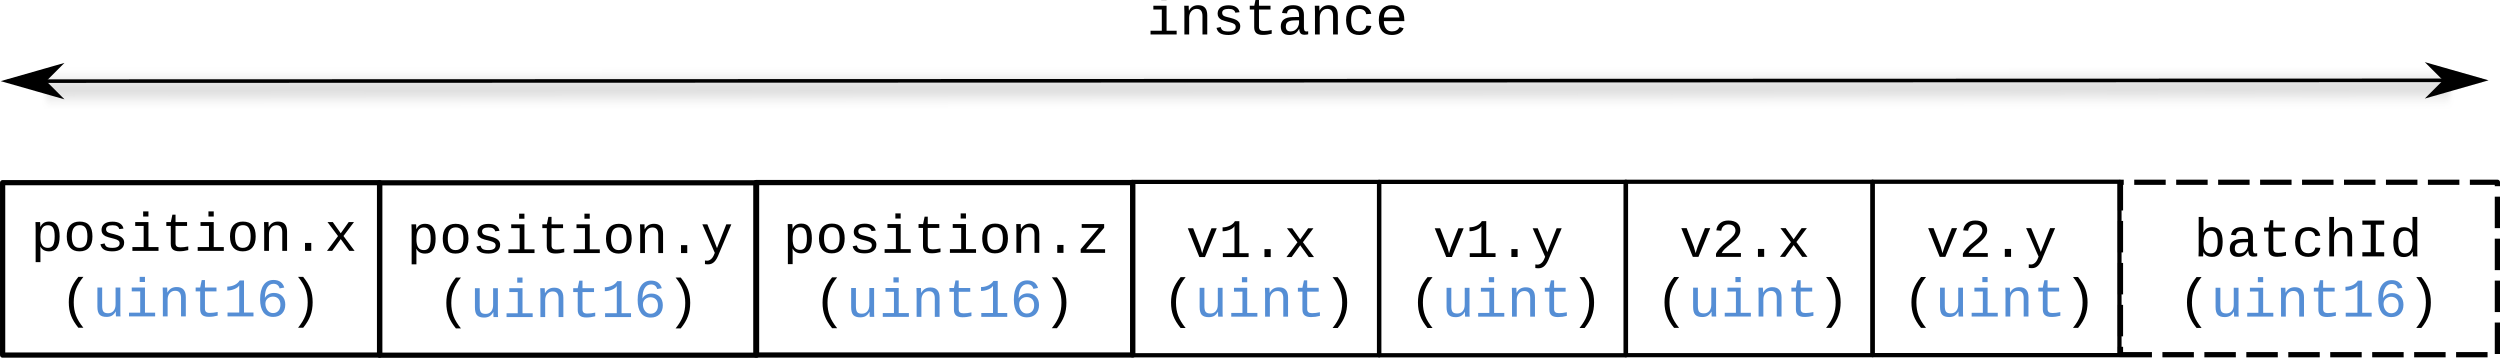
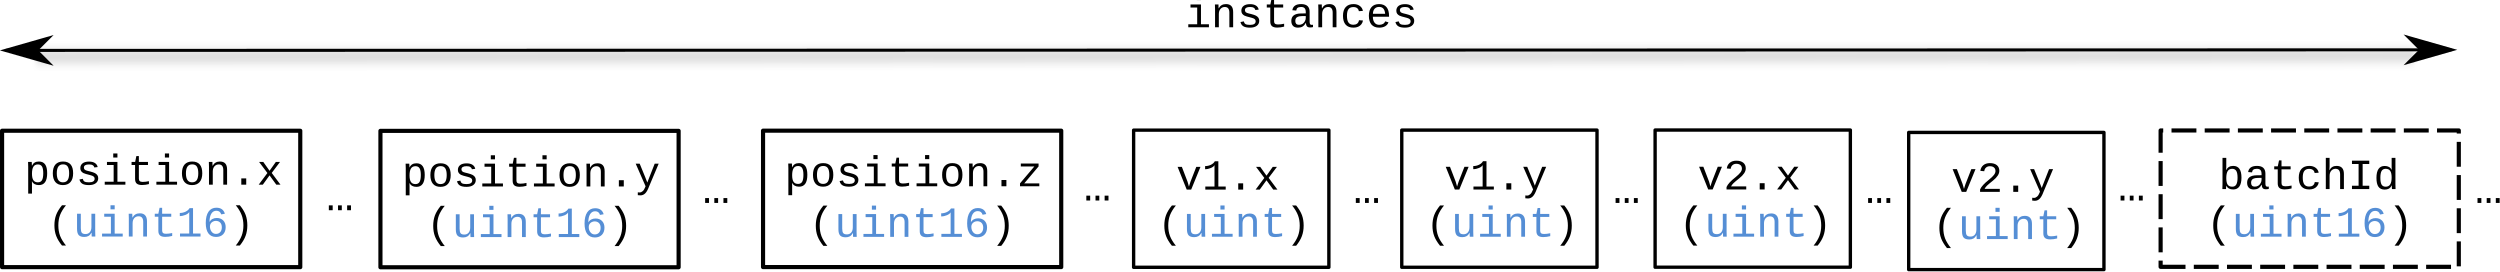
- <svg xmlns="http://www.w3.org/2000/svg" id="svg2" height="23.108mm" width="161.45mm" version="1.1" viewBox="0 0 572.052 81.877">
+ <svg xmlns="http://www.w3.org/2000/svg" id="svg2" height="22.147mm" viewBox="0 0 723.124 78.471" width="204.09mm" version="1.1">
  <defs id="defs4">
    <marker id="marker5489" refY="0" refX="0" orient="auto" overflow="visible">
      <path id="path5203" d="m0 0 5-5-17.5 5 17.5 5-5-5z" fill-rule="evenodd" transform="matrix(-.8 0 0 -.8 -10 0)" stroke="#000" stroke-width="1pt" />
    </marker>
    <marker id="marker5456" refY="0" refX="0" orient="auto" overflow="visible">
      <path id="path5200" d="m0 0 5-5-17.5 5 17.5 5-5-5z" fill-rule="evenodd" transform="matrix(.8 0 0 .8 10 0)" stroke="#000" stroke-width="1pt" />
    </marker>
    <clipPath id="clipPath4812" clipPathUnits="userSpaceOnUse">
-       <path id="path4814" d="m0 0h720v540h-720v-540z" clip-rule="evenodd" />
+       <path id="path4814" clip-rule="evenodd" d="m0 0h720v540h-720v-540z" />
    </clipPath>
    <clipPath id="clipPath4824" clipPathUnits="userSpaceOnUse">
-       <path id="path4826" d="m0 0h720v540h-720v-540z" clip-rule="evenodd" />
+       <path id="path4826" clip-rule="evenodd" d="m0 0h720v540h-720v-540z" />
    </clipPath>
    <clipPath id="clipPath4836" clipPathUnits="userSpaceOnUse">
-       <path id="path4838" d="m0 0h720v540h-720v-540z" clip-rule="evenodd" />
+       <path id="path4838" clip-rule="evenodd" d="m0 0h720v540h-720v-540z" />
    </clipPath>
    <clipPath id="clipPath4848" clipPathUnits="userSpaceOnUse">
-       <path id="path4850" d="m0 0h720v540h-720v-540z" clip-rule="evenodd" />
+       <path id="path4850" clip-rule="evenodd" d="m0 0h720v540h-720v-540z" />
    </clipPath>
    <clipPath id="clipPath4878" clipPathUnits="userSpaceOnUse">
-       <path id="path4880" d="m0 0h720v540h-720v-540z" clip-rule="evenodd" />
+       <path id="path4880" clip-rule="evenodd" d="m0 0h720v540h-720v-540z" />
    </clipPath>
    <clipPath id="clipPath4848-9" clipPathUnits="userSpaceOnUse">
-       <path id="path4850-2" d="m0 0h720v540h-720v-540z" clip-rule="evenodd" />
+       <path id="path4850-2" clip-rule="evenodd" d="m0 0h720v540h-720v-540z" />
    </clipPath>
    <clipPath id="clipPath4836-0" clipPathUnits="userSpaceOnUse">
-       <path id="path4838-7" d="m0 0h720v540h-720v-540z" clip-rule="evenodd" />
+       <path id="path4838-7" clip-rule="evenodd" d="m0 0h720v540h-720v-540z" />
    </clipPath>
    <clipPath id="clipPath4824-0" clipPathUnits="userSpaceOnUse">
-       <path id="path4826-7" d="m0 0h720v540h-720v-540z" clip-rule="evenodd" />
+       <path id="path4826-7" clip-rule="evenodd" d="m0 0h720v540h-720v-540z" />
    </clipPath>
    <clipPath id="clipPath4812-5" clipPathUnits="userSpaceOnUse">
-       <path id="path4814-4" d="m0 0h720v540h-720v-540z" clip-rule="evenodd" />
+       <path id="path4814-4" clip-rule="evenodd" d="m0 0h720v540h-720v-540z" />
    </clipPath>
    <clipPath id="clipPath4848-9-1" clipPathUnits="userSpaceOnUse">
-       <path id="path4850-2-4" d="m0 0h720v540h-720v-540z" clip-rule="evenodd" />
+       <path id="path4850-2-4" clip-rule="evenodd" d="m0 0h720v540h-720v-540z" />
    </clipPath>
    <clipPath id="clipPath4836-0-7" clipPathUnits="userSpaceOnUse">
-       <path id="path4838-7-6" d="m0 0h720v540h-720v-540z" clip-rule="evenodd" />
+       <path id="path4838-7-6" clip-rule="evenodd" d="m0 0h720v540h-720v-540z" />
    </clipPath>
    <clipPath id="clipPath4824-0-1" clipPathUnits="userSpaceOnUse">
-       <path id="path4826-7-4" d="m0 0h720v540h-720v-540z" clip-rule="evenodd" />
+       <path id="path4826-7-4" clip-rule="evenodd" d="m0 0h720v540h-720v-540z" />
    </clipPath>
    <clipPath id="clipPath4812-5-8" clipPathUnits="userSpaceOnUse">
-       <path id="path4814-4-5" d="m0 0h720v540h-720v-540z" clip-rule="evenodd" />
+       <path id="path4814-4-5" clip-rule="evenodd" d="m0 0h720v540h-720v-540z" />
    </clipPath>
    <clipPath id="clipPath4848-9-1-1" clipPathUnits="userSpaceOnUse">
-       <path id="path4850-2-4-7" d="m0 0h720v540h-720v-540z" clip-rule="evenodd" />
+       <path id="path4850-2-4-7" clip-rule="evenodd" d="m0 0h720v540h-720v-540z" />
    </clipPath>
    <clipPath id="clipPath4836-0-7-7" clipPathUnits="userSpaceOnUse">
-       <path id="path4838-7-6-3" d="m0 0h720v540h-720v-540z" clip-rule="evenodd" />
+       <path id="path4838-7-6-3" clip-rule="evenodd" d="m0 0h720v540h-720v-540z" />
    </clipPath>
    <clipPath id="clipPath4824-0-1-4" clipPathUnits="userSpaceOnUse">
-       <path id="path4826-7-4-4" d="m0 0h720v540h-720v-540z" clip-rule="evenodd" />
+       <path id="path4826-7-4-4" clip-rule="evenodd" d="m0 0h720v540h-720v-540z" />
    </clipPath>
    <clipPath id="clipPath4812-5-8-1" clipPathUnits="userSpaceOnUse">
-       <path id="path4814-4-5-4" d="m0 0h720v540h-720v-540z" clip-rule="evenodd" />
+       <path id="path4814-4-5-4" clip-rule="evenodd" d="m0 0h720v540h-720v-540z" />
    </clipPath>
    <clipPath id="clipPath4848-9-1-1-4" clipPathUnits="userSpaceOnUse">
-       <path id="path4850-2-4-7-9" d="m0 0h720v540h-720v-540z" clip-rule="evenodd" />
+       <path id="path4850-2-4-7-9" clip-rule="evenodd" d="m0 0h720v540h-720v-540z" />
    </clipPath>
    <clipPath id="clipPath4836-0-7-7-6" clipPathUnits="userSpaceOnUse">
-       <path id="path4838-7-6-3-2" d="m0 0h720v540h-720v-540z" clip-rule="evenodd" />
+       <path id="path4838-7-6-3-2" clip-rule="evenodd" d="m0 0h720v540h-720v-540z" />
    </clipPath>
    <clipPath id="clipPath4824-0-1-4-9" clipPathUnits="userSpaceOnUse">
-       <path id="path4826-7-4-4-7" d="m0 0h720v540h-720v-540z" clip-rule="evenodd" />
+       <path id="path4826-7-4-4-7" clip-rule="evenodd" d="m0 0h720v540h-720v-540z" />
    </clipPath>
    <clipPath id="clipPath4812-5-8-1-9" clipPathUnits="userSpaceOnUse">
-       <path id="path4814-4-5-4-7" d="m0 0h720v540h-720v-540z" clip-rule="evenodd" />
+       <path id="path4814-4-5-4-7" clip-rule="evenodd" d="m0 0h720v540h-720v-540z" />
    </clipPath>
    <clipPath id="clipPath4848-9-1-1-4-2" clipPathUnits="userSpaceOnUse">
-       <path id="path4850-2-4-7-9-7" d="m0 0h720v540h-720v-540z" clip-rule="evenodd" />
+       <path id="path4850-2-4-7-9-7" clip-rule="evenodd" d="m0 0h720v540h-720v-540z" />
    </clipPath>
    <clipPath id="clipPath4836-0-7-7-6-6" clipPathUnits="userSpaceOnUse">
-       <path id="path4838-7-6-3-2-5" d="m0 0h720v540h-720v-540z" clip-rule="evenodd" />
+       <path id="path4838-7-6-3-2-5" clip-rule="evenodd" d="m0 0h720v540h-720v-540z" />
    </clipPath>
    <clipPath id="clipPath4824-0-1-4-9-4" clipPathUnits="userSpaceOnUse">
-       <path id="path4826-7-4-4-7-7" d="m0 0h720v540h-720v-540z" clip-rule="evenodd" />
+       <path id="path4826-7-4-4-7-7" clip-rule="evenodd" d="m0 0h720v540h-720v-540z" />
    </clipPath>
    <clipPath id="clipPath4812-5-8-1-9-4" clipPathUnits="userSpaceOnUse">
-       <path id="path4814-4-5-4-7-6" d="m0 0h720v540h-720v-540z" clip-rule="evenodd" />
+       <path id="path4814-4-5-4-7-6" clip-rule="evenodd" d="m0 0h720v540h-720v-540z" />
    </clipPath>
    <clipPath id="clipPath4848-9-1-1-1" clipPathUnits="userSpaceOnUse">
-       <path id="path4850-2-4-7-1" d="m0 0h720v540h-720v-540z" clip-rule="evenodd" />
+       <path id="path4850-2-4-7-1" clip-rule="evenodd" d="m0 0h720v540h-720v-540z" />
    </clipPath>
    <clipPath id="clipPath4836-0-7-7-20" clipPathUnits="userSpaceOnUse">
-       <path id="path4838-7-6-3-0" d="m0 0h720v540h-720v-540z" clip-rule="evenodd" />
+       <path id="path4838-7-6-3-0" clip-rule="evenodd" d="m0 0h720v540h-720v-540z" />
    </clipPath>
    <clipPath id="clipPath4824-0-1-4-1" clipPathUnits="userSpaceOnUse">
-       <path id="path4826-7-4-4-1" d="m0 0h720v540h-720v-540z" clip-rule="evenodd" />
+       <path id="path4826-7-4-4-1" clip-rule="evenodd" d="m0 0h720v540h-720v-540z" />
    </clipPath>
    <clipPath id="clipPath4812-5-8-1-3" clipPathUnits="userSpaceOnUse">
-       <path id="path4814-4-5-4-5" d="m0 0h720v540h-720v-540z" clip-rule="evenodd" />
+       <path id="path4814-4-5-4-5" clip-rule="evenodd" d="m0 0h720v540h-720v-540z" />
    </clipPath>
    <filter id="filter10326" style="color-interpolation-filters:sRGB" height="24.619" width="1.005" y="-11.809" x="-.002">
      <feGaussianBlur id="feGaussianBlur10328" stdDeviation="0.87" />
    </filter>
    <clipPath id="clipPath4848-9-1-3" clipPathUnits="userSpaceOnUse">
-       <path id="path4850-2-4-6" d="m0 0h720v540h-720v-540z" clip-rule="evenodd" />
+       <path id="path4850-2-4-6" clip-rule="evenodd" d="m0 0h720v540h-720v-540z" />
    </clipPath>
    <clipPath id="clipPath4836-0-7-75" clipPathUnits="userSpaceOnUse">
-       <path id="path4838-7-6-4" d="m0 0h720v540h-720v-540z" clip-rule="evenodd" />
+       <path id="path4838-7-6-4" clip-rule="evenodd" d="m0 0h720v540h-720v-540z" />
    </clipPath>
    <clipPath id="clipPath4824-0-1-5" clipPathUnits="userSpaceOnUse">
-       <path id="path4826-7-4-5" d="m0 0h720v540h-720v-540z" clip-rule="evenodd" />
+       <path id="path4826-7-4-5" clip-rule="evenodd" d="m0 0h720v540h-720v-540z" />
    </clipPath>
    <clipPath id="clipPath4812-5-8-2" clipPathUnits="userSpaceOnUse">
-       <path id="path4814-4-5-9" d="m0 0h720v540h-720v-540z" clip-rule="evenodd" />
+       <path id="path4814-4-5-9" clip-rule="evenodd" d="m0 0h720v540h-720v-540z" />
+     </clipPath>
+     <clipPath id="clipPath4752-9" clipPathUnits="userSpaceOnUse">
+       <path id="path4754-9" d="m0 0h720v540h-720v-540z" clip-rule="evenodd" />
+     </clipPath>
+     <clipPath id="clipPath4752-9-8" clipPathUnits="userSpaceOnUse">
+       <path id="path4754-9-7" d="m0 0h720v540h-720v-540z" clip-rule="evenodd" />
+     </clipPath>
+     <clipPath id="clipPath4752-9-7" clipPathUnits="userSpaceOnUse">
+       <path id="path4754-9-1" d="m0 0h720v540h-720v-540z" clip-rule="evenodd" />
+     </clipPath>
+     <clipPath id="clipPath4752-9-7-2" clipPathUnits="userSpaceOnUse">
+       <path id="path4754-9-1-1" d="m0 0h720v540h-720v-540z" clip-rule="evenodd" />
+     </clipPath>
+     <clipPath id="clipPath4752-9-7-2-9" clipPathUnits="userSpaceOnUse">
+       <path id="path4754-9-1-1-1" d="m0 0h720v540h-720v-540z" clip-rule="evenodd" />
+     </clipPath>
+     <clipPath id="clipPath4752-9-7-2-9-3" clipPathUnits="userSpaceOnUse">
+       <path id="path4754-9-1-1-1-4" d="m0 0h720v540h-720v-540z" clip-rule="evenodd" />
+     </clipPath>
+     <clipPath id="clipPath4752-9-7-2-9-3-9" clipPathUnits="userSpaceOnUse">
+       <path id="path4754-9-1-1-1-4-2" d="m0 0h720v540h-720v-540z" clip-rule="evenodd" />
+     </clipPath>
+     <clipPath id="clipPath4752-9-7-2-9-3-9-5" clipPathUnits="userSpaceOnUse">
+       <path id="path4754-9-1-1-1-4-2-3" d="m0 0h720v540h-720v-540z" clip-rule="evenodd" />
    </clipPath>
  </defs>
-   <g id="layer1" transform="translate(-37.593 -79.931)">
-     <path id="path4806" stroke-linejoin="round" d="m38.193 161.18h86.25v-39.45h-86.25v39.45z" stroke="#000" stroke-miterlimit="10" stroke-width="1.2" fill="none" />
-     <g id="g4808" transform="matrix(1.25 0 0 -1.25 15.264 313.43)">
-       <g id="g4810" clip-path="url(#clipPath4812)">
-         <text id="text4816" transform="scale(1,-1)" font-size="9.96px" y="-140.88" x="23.48" font-family="'Courier New'" fill="#000000">
-           <tspan id="tspan4818" y="-140.88" x="23.48">position.x</tspan>
-         </text>
-       </g>
-     </g>
-     <g id="g4820" transform="matrix(1.25 0 0 -1.25 13.143 313.43)">
-       <g id="g4822" clip-path="url(#clipPath4824)">
-         <text id="text4828" transform="matrix(1,0,0,-1,30.48,128.88)" font-size="9.984px" font-family="'Courier New'" fill="#000000">
-           <tspan id="tspan4830" y="0" x="0">(</tspan>
-         </text>
-       </g>
-     </g>
-     <g id="g4832" transform="matrix(1.25 0 0 -1.25 13.143 313.43)">
-       <g id="g4834" clip-path="url(#clipPath4836)">
-         <text id="text4840" transform="matrix(1,0,0,-1,36.48,128.88)" font-size="9.984px" font-family="'Courier New'" fill="#558ed5">
-           <tspan id="tspan4842" y="0" x="0">uint16</tspan>
-         </text>
-       </g>
-     </g>
-     <g id="g4844" transform="matrix(1.25 0 0 -1.25 13.143 313.43)">
-       <g id="g4846" clip-path="url(#clipPath4848)">
-         <text id="text4852" transform="matrix(1,0,0,-1,72.48,128.88)" font-size="9.984px" font-family="'Courier New'" fill="#000000">
-           <tspan id="tspan4854" y="0" x="0">)</tspan>
-         </text>
-       </g>
-     </g>
-     <g id="g4874" transform="matrix(1.25 0 0 -1.25 181.77 311.17)">
-       <g id="g4876" clip-path="url(#clipPath4878)">
-         <text id="text4882" transform="matrix(1,0,0,-1,94.584,178.68)" font-size="9.96px" font-family="'Courier New'" fill="#000000">
-           <tspan id="tspan4884" y="0" x="0 6 12 18 24 30 36 42">instance</tspan>
-         </text>
-       </g>
-     </g>
-     <path id="path4806-1" stroke-linejoin="round" d="m124.46 161.21h86.25v-39.45h-86.25v39.45z" stroke="#000" stroke-miterlimit="10" stroke-width="1.2" fill="none" />
-     <g id="g4808-5" transform="matrix(1.25 0 0 -1.25 101.3 313.94)">
-       <g id="g4810-6" clip-path="url(#clipPath4812-5)">
-         <text id="text4816-5" transform="scale(1,-1)" font-size="9.96px" y="-140.88" x="23.48" font-family="'Courier New'" fill="#000000">
-           <tspan id="tspan4818-1" y="-140.88" x="23.48">position.y</tspan>
-         </text>
-       </g>
-     </g>
-     <g id="g4820-2" transform="matrix(1.25 0 0 -1.25 99.534 313.58)">
-       <g id="g4822-5" clip-path="url(#clipPath4824-0)">
-         <text id="text4828-3" transform="matrix(1,0,0,-1,30.48,128.88)" font-size="9.984px" font-family="'Courier New'" fill="#000000">
-           <tspan id="tspan4830-4" y="0" x="0">(</tspan>
-         </text>
-       </g>
-     </g>
-     <g id="g4832-9" transform="matrix(1.25 0 0 -1.25 99.534 313.58)">
-       <g id="g4834-6" clip-path="url(#clipPath4836-0)">
-         <text id="text4840-1" transform="matrix(1,0,0,-1,36.48,128.88)" font-size="9.984px" font-family="'Courier New'" fill="#558ed5">
-           <tspan id="tspan4842-6" y="0" x="0">uint16</tspan>
-         </text>
-       </g>
-     </g>
-     <g id="g4844-5" transform="matrix(1.25 0 0 -1.25 99.534 313.58)">
-       <g id="g4846-4" clip-path="url(#clipPath4848-9)">
-         <text id="text4852-3" transform="matrix(1,0,0,-1,72.48,128.88)" font-size="9.984px" font-family="'Courier New'" fill="#000000">
-           <tspan id="tspan4854-0" y="0" x="0">)</tspan>
-         </text>
-       </g>
-     </g>
-     <path id="path4806-1-0" stroke-linejoin="round" d="m210.55 161.16h86.25v-39.45h-86.25v39.45z" stroke="#000" stroke-miterlimit="10" stroke-width="1.2" fill="none" />
-     <g id="g4808-5-8" transform="matrix(1.25 0 0 -1.25 187.39 313.89)">
-       <g id="g4810-6-2" clip-path="url(#clipPath4812-5-8)">
-         <text id="text4816-5-9" transform="scale(1,-1)" font-size="9.96px" y="-140.88" x="23.48" font-family="'Courier New'" fill="#000000">
-           <tspan id="tspan4818-1-9" y="-140.88" x="23.48">position.z</tspan>
-         </text>
-       </g>
-     </g>
-     <g id="g4820-2-3" transform="matrix(1.25 0 0 -1.25 185.62 313.53)">
-       <g id="g4822-5-3" clip-path="url(#clipPath4824-0-1)">
-         <text id="text4828-3-0" transform="matrix(1,0,0,-1,30.48,128.88)" font-size="9.984px" font-family="'Courier New'" fill="#000000">
-           <tspan id="tspan4830-4-7" y="0" x="0">(</tspan>
-         </text>
-       </g>
-     </g>
-     <g id="g4832-9-8" transform="matrix(1.25 0 0 -1.25 185.62 313.53)">
-       <g id="g4834-6-2" clip-path="url(#clipPath4836-0-7)">
-         <text id="text4840-1-5" transform="matrix(1,0,0,-1,36.48,128.88)" font-size="9.984px" font-family="'Courier New'" fill="#558ed5">
-           <tspan id="tspan4842-6-8" y="0" x="0">uint16</tspan>
-         </text>
-       </g>
-     </g>
-     <g id="g4844-5-2" transform="matrix(1.25 0 0 -1.25 185.62 313.53)">
-       <g id="g4846-4-1" clip-path="url(#clipPath4848-9-1)">
-         <text id="text4852-3-3" transform="matrix(1,0,0,-1,72.48,128.88)" font-size="9.984px" font-family="'Courier New'" fill="#000000">
-           <tspan id="tspan4854-0-0" y="0" x="0">)</tspan>
-         </text>
-       </g>
-     </g>
-     <path id="path4806-1-0-0" stroke-linejoin="round" d="m296.67 161.23h56.476v-39.676h-56.476v39.676z" stroke="#000" stroke-miterlimit="10" stroke-width=".974" fill="none" />
-     <g id="g4808-5-8-4" transform="matrix(1.25 0 0 -1.25 259.13 314.85)">
-       <g id="g4810-6-2-7" clip-path="url(#clipPath4812-5-8-1)">
-         <text id="text4816-5-9-8" transform="scale(1,-1)" font-size="9.96px" y="-140.88" x="39.88" font-family="'Courier New'" fill="#000000">
-           <tspan id="tspan4818-1-9-5" y="-140.88" x="39.88">v1.x</tspan>
-         </text>
-       </g>
-     </g>
-     <g id="g4820-2-3-0" transform="matrix(1.25 0 0 -1.25 265.36 313.49)">
-       <g id="g4822-5-3-5" clip-path="url(#clipPath4824-0-1-4)">
-         <text id="text4828-3-0-3" transform="matrix(1,0,0,-1,30.48,128.88)" font-size="9.984px" font-family="'Courier New'" fill="#000000">
-           <tspan id="tspan4830-4-7-2" y="0" x="0">(</tspan>
-         </text>
-       </g>
-     </g>
-     <g id="g4832-9-8-5" transform="matrix(1.25 0 0 -1.25 265.36 313.49)">
-       <g id="g4834-6-2-8" clip-path="url(#clipPath4836-0-7-7)">
-         <text id="text4840-1-5-6" transform="matrix(1,0,0,-1,36.48,128.88)" font-size="9.984px" font-family="'Courier New'" fill="#558ed5">
-           <tspan id="tspan4842-6-8-5" y="0" x="0">uint</tspan>
-         </text>
-       </g>
-     </g>
-     <g id="g4844-5-2-1" transform="matrix(1.25 0 0 -1.25 249.86 313.49)">
-       <g id="g4846-4-1-2" clip-path="url(#clipPath4848-9-1-1)">
-         <text id="text4852-3-3-7" transform="matrix(1,0,0,-1,72.48,128.88)" font-size="9.984px" font-family="'Courier New'" fill="#000000">
-           <tspan id="tspan4854-0-0-7" y="0" x="0">)</tspan>
-         </text>
-       </g>
-     </g>
-     <path id="path4806-1-0-0-7" stroke-linejoin="round" d="m353.17 161.22h56.476v-39.676h-56.476v39.676z" stroke="#000" stroke-miterlimit="10" stroke-width=".974" fill="none" />
-     <g id="g4808-5-8-4-6" transform="matrix(1.25 0 0 -1.25 315.63 314.84)">
-       <g id="g4810-6-2-7-7" clip-path="url(#clipPath4812-5-8-1-9)">
-         <text id="text4816-5-9-8-7" transform="scale(1,-1)" font-size="9.96px" y="-140.88" x="39.88" font-family="'Courier New'" fill="#000000">
-           <tspan id="tspan4818-1-9-5-0" y="-140.88" x="39.88">v1.y</tspan>
-         </text>
-       </g>
-     </g>
-     <g id="g4820-2-3-0-1" transform="matrix(1.25 0 0 -1.25 321.86 313.49)">
-       <g id="g4822-5-3-5-0" clip-path="url(#clipPath4824-0-1-4-9)">
-         <text id="text4828-3-0-3-8" transform="matrix(1,0,0,-1,30.48,128.88)" font-size="9.984px" font-family="'Courier New'" fill="#000000">
-           <tspan id="tspan4830-4-7-2-9" y="0" x="0">(</tspan>
-         </text>
-       </g>
-     </g>
-     <g id="g4832-9-8-5-1" transform="matrix(1.25 0 0 -1.25 321.86 313.49)">
-       <g id="g4834-6-2-8-4" clip-path="url(#clipPath4836-0-7-7-6)">
-         <text id="text4840-1-5-6-4" transform="matrix(1,0,0,-1,36.48,128.88)" font-size="9.984px" font-family="'Courier New'" fill="#558ed5">
-           <tspan id="tspan4842-6-8-5-5" y="0" x="0">uint</tspan>
-         </text>
-       </g>
-     </g>
-     <g id="g4844-5-2-1-4" transform="matrix(1.25 0 0 -1.25 306.36 313.49)">
-       <g id="g4846-4-1-2-8" clip-path="url(#clipPath4848-9-1-1-4)">
-         <text id="text4852-3-3-7-6" transform="matrix(1,0,0,-1,72.48,128.88)" font-size="9.984px" font-family="'Courier New'" fill="#000000">
-           <tspan id="tspan4854-0-0-7-2" y="0" x="0">)</tspan>
-         </text>
-       </g>
-     </g>
-     <flowRoot id="flowRoot4982" font-size="40px" xml:space="preserve" style="word-spacing:0px;letter-spacing:0px" line-height="125%" font-family="sans-serif" fill="#000000">
-       <flowRegion id="flowRegion4984">
-         <rect id="rect4986" y="104.86" width="75" x="407" height="82" />
-       </flowRegion>
-       <flowPara id="flowPara4988" />
-     </flowRoot>
-     <path id="path4806-1-0-0-2" stroke-linejoin="round" d="m409.59 161.2h56.476v-39.676h-56.476v39.676z" stroke="#000" stroke-miterlimit="10" stroke-width=".974" fill="none" />
-     <g id="g4808-5-8-4-9" transform="matrix(1.25 0 0 -1.25 372.05 314.81)">
-       <g id="g4810-6-2-7-3" clip-path="url(#clipPath4812-5-8-1-3)">
-         <text id="text4816-5-9-8-4" transform="scale(1,-1)" font-size="9.96px" y="-140.88" x="39.88" font-family="'Courier New'" fill="#000000">
-           <tspan id="tspan4818-1-9-5-5" y="-140.88" x="39.88">v2.x</tspan>
-         </text>
-       </g>
-     </g>
-     <g id="g4820-2-3-0-2" transform="matrix(1.25 0 0 -1.25 378.28 313.46)">
-       <g id="g4822-5-3-5-6" clip-path="url(#clipPath4824-0-1-4-1)">
-         <text id="text4828-3-0-3-5" transform="matrix(1,0,0,-1,30.48,128.88)" font-size="9.984px" font-family="'Courier New'" fill="#000000">
-           <tspan id="tspan4830-4-7-2-4" y="0" x="0">(</tspan>
-         </text>
-       </g>
-     </g>
-     <g id="g4832-9-8-5-8" transform="matrix(1.25 0 0 -1.25 378.28 313.46)">
-       <g id="g4834-6-2-8-5" clip-path="url(#clipPath4836-0-7-7-20)">
-         <text id="text4840-1-5-6-0" transform="matrix(1,0,0,-1,36.48,128.88)" font-size="9.984px" font-family="'Courier New'" fill="#558ed5">
-           <tspan id="tspan4842-6-8-5-3" y="0" x="0">uint</tspan>
-         </text>
-       </g>
-     </g>
-     <g id="g4844-5-2-1-8" transform="matrix(1.25 0 0 -1.25 362.78 313.46)">
-       <g id="g4846-4-1-2-6" clip-path="url(#clipPath4848-9-1-1-1)">
-         <text id="text4852-3-3-7-2" transform="matrix(1,0,0,-1,72.48,128.88)" font-size="9.984px" font-family="'Courier New'" fill="#000000">
-           <tspan id="tspan4854-0-0-7-4" y="0" x="0">)</tspan>
-         </text>
-       </g>
-     </g>
-     <path id="path4806-1-0-0-7-5" stroke-linejoin="round" d="m466.09 161.19h56.476v-39.676h-56.476v39.676z" stroke="#000" stroke-miterlimit="10" stroke-width=".974" fill="none" />
-     <g id="g4808-5-8-4-6-1" transform="matrix(1.25 0 0 -1.25 428.54 314.81)">
-       <g id="g4810-6-2-7-7-3" clip-path="url(#clipPath4812-5-8-1-9-4)">
-         <text id="text4816-5-9-8-7-4" transform="scale(1,-1)" font-size="9.96px" y="-140.88" x="39.88" font-family="'Courier New'" fill="#000000">
-           <tspan id="tspan4818-1-9-5-0-6" y="-140.88" x="39.88">v2.y</tspan>
-         </text>
-       </g>
-     </g>
-     <g id="g4820-2-3-0-1-9" transform="matrix(1.25 0 0 -1.25 434.78 313.46)">
-       <g id="g4822-5-3-5-0-7" clip-path="url(#clipPath4824-0-1-4-9-4)">
-         <text id="text4828-3-0-3-8-9" transform="matrix(1,0,0,-1,30.48,128.88)" font-size="9.984px" font-family="'Courier New'" fill="#000000">
-           <tspan id="tspan4830-4-7-2-9-4" y="0" x="0">(</tspan>
-         </text>
-       </g>
-     </g>
-     <g id="g4832-9-8-5-1-0" transform="matrix(1.25 0 0 -1.25 434.78 313.46)">
-       <g id="g4834-6-2-8-4-7" clip-path="url(#clipPath4836-0-7-7-6-6)">
-         <text id="text4840-1-5-6-4-3" transform="matrix(1,0,0,-1,36.48,128.88)" font-size="9.984px" font-family="'Courier New'" fill="#558ed5">
-           <tspan id="tspan4842-6-8-5-5-5" y="0" x="0">uint</tspan>
-         </text>
-       </g>
-     </g>
-     <g id="g4844-5-2-1-4-9" transform="matrix(1.25 0 0 -1.25 419.28 313.46)">
-       <g id="g4846-4-1-2-8-5" clip-path="url(#clipPath4848-9-1-1-4-2)">
-         <text id="text4852-3-3-7-6-9" transform="matrix(1,0,0,-1,72.48,128.88)" font-size="9.984px" font-family="'Courier New'" fill="#000000">
-           <tspan id="tspan4854-0-0-7-2-7" y="0" x="0">)</tspan>
-         </text>
-       </g>
-     </g>
-     <g stroke="#000">
-       <path id="path6763" marker-end="url(#marker5489)" d="m39.348 98.496 566.09-0.186" marker-start="url(#marker5456)" stroke-width=".821" />
-       <path id="path6763-9" opacity="0.695" d="m14.787 70.194 871.68-0.177" stroke-opacity=".392" transform="matrix(.63098 0 0 2.1355 38.812 -49.607)" filter="url(#filter10326)" stroke-width="1" />
-       <path id="path4806-1-0-4" stroke-linejoin="round" d="m522.8 161.09h86.25v-39.45h-86.25v39.45z" stroke-miterlimit="10" stroke-dasharray="7.2, 2.4" stroke-width="1.2" fill="none" />
-     </g>
-     <g id="g4808-5-8-8" transform="matrix(1.25 0 0 -1.25 499.59 313.82)">
-       <g id="g4810-6-2-4" clip-path="url(#clipPath4812-5-8-2)">
-         <text id="text4816-5-9-1" transform="scale(1,-1)" font-size="9.96px" y="-140.18" x="31.98" font-family="'Courier New'" fill="#000000">
-           <tspan id="tspan4818-1-9-58" y="-140.18" x="31.98">batchId</tspan>
-         </text>
-       </g>
-     </g>
-     <g id="g4820-2-3-06" transform="matrix(1.25 0 0 -1.25 497.83 313.47)">
-       <g id="g4822-5-3-8" clip-path="url(#clipPath4824-0-1-5)">
-         <text id="text4828-3-0-9" transform="matrix(1,0,0,-1,30.48,128.88)" font-size="9.984px" font-family="'Courier New'" fill="#000000">
-           <tspan id="tspan4830-4-7-3" y="0" x="0">(</tspan>
-         </text>
-       </g>
-     </g>
-     <g id="g4832-9-8-9" transform="matrix(1.25 0 0 -1.25 497.83 313.47)">
-       <g id="g4834-6-2-6" clip-path="url(#clipPath4836-0-7-75)">
-         <text id="text4840-1-5-66" transform="matrix(1,0,0,-1,36.48,128.88)" font-size="9.984px" font-family="'Courier New'" fill="#558ed5">
-           <tspan id="tspan4842-6-8-6" y="0" x="0">uint16</tspan>
-         </text>
-       </g>
-     </g>
-     <g id="g4844-5-2-7" transform="matrix(1.25 0 0 -1.25 497.83 313.47)">
-       <g id="g4846-4-1-5" clip-path="url(#clipPath4848-9-1-3)">
-         <text id="text4852-3-3-3" transform="matrix(1,0,0,-1,72.48,128.88)" font-size="9.984px" font-family="'Courier New'" fill="#000000">
-           <tspan id="tspan4854-0-0-0" y="0" x="0">)</tspan>
-         </text>
-       </g>
+   <path id="path4806" stroke-linejoin="round" d="m0.598 77.272h86.25v-39.45h-86.25v39.45z" stroke="#000" stroke-miterlimit="10" stroke-width="1.2" fill="none" />
+   <g id="g4808" transform="matrix(1.25 0 0 -1.25 -22.331 229.52)">
+     <g id="g4810" clip-path="url(#clipPath4812)">
+       <text id="text4816" font-size="9.96px" transform="scale(1,-1)" y="-140.88" x="23.48" font-family="'Courier New'" fill="#000000">
+         <tspan id="tspan4818" y="-140.88" x="23.48">position.x</tspan>
+       </text>
+     </g>
+   </g>
+   <g id="g4820" transform="matrix(1.25 0 0 -1.25 -24.452 229.52)">
+     <g id="g4822" clip-path="url(#clipPath4824)">
+       <text id="text4828" font-size="9.984px" transform="matrix(1,0,0,-1,30.48,128.88)" font-family="'Courier New'" fill="#000000">
+         <tspan id="tspan4830" y="0" x="0">(</tspan>
+       </text>
+     </g>
+   </g>
+   <g id="g4832" transform="matrix(1.25 0 0 -1.25 -24.452 229.52)">
+     <g id="g4834" clip-path="url(#clipPath4836)">
+       <text id="text4840" font-size="9.984px" transform="matrix(1,0,0,-1,36.48,128.88)" font-family="'Courier New'" fill="#558ed5">
+         <tspan id="tspan4842" y="0" x="0">uint16</tspan>
+       </text>
+     </g>
+   </g>
+   <g id="g4844" transform="matrix(1.25 0 0 -1.25 -24.452 229.52)">
+     <g id="g4846" clip-path="url(#clipPath4848)">
+       <text id="text4852" font-size="9.984px" transform="matrix(1,0,0,-1,72.48,128.88)" font-family="'Courier New'" fill="#000000">
+         <tspan id="tspan4854" y="0" x="0">)</tspan>
+       </text>
+     </g>
+   </g>
+   <g id="g4874" transform="matrix(1.25 0 0 -1.25 224.62 231.23)">
+     <g id="g4876" clip-path="url(#clipPath4878)">
+       <text id="text4882" font-size="9.96px" transform="matrix(1,0,0,-1,94.584,178.68)" font-family="'Courier New'" fill="#000000">
+         <tspan id="tspan4884" y="0" x="0 6 12 18 24 30 36 42">instances</tspan>
+       </text>
+     </g>
+   </g>
+   <path id="path4806-1" stroke-linejoin="round" d="m110.04 77.302h86.25v-39.45h-86.25v39.45z" stroke="#000" stroke-miterlimit="10" stroke-width="1.2" fill="none" />
+   <g id="g4808-5" transform="matrix(1.25 0 0 -1.25 86.88 230.03)">
+     <g id="g4810-6" clip-path="url(#clipPath4812-5)">
+       <text id="text4816-5" font-size="9.96px" transform="scale(1,-1)" y="-140.88" x="23.48" font-family="'Courier New'" fill="#000000">
+         <tspan id="tspan4818-1" y="-140.88" x="23.48">position.y</tspan>
+       </text>
+     </g>
+   </g>
+   <g id="g4820-2" transform="matrix(1.25 0 0 -1.25 85.114 229.67)">
+     <g id="g4822-5" clip-path="url(#clipPath4824-0)">
+       <text id="text4828-3" font-size="9.984px" transform="matrix(1,0,0,-1,30.48,128.88)" font-family="'Courier New'" fill="#000000">
+         <tspan id="tspan4830-4" y="0" x="0">(</tspan>
+       </text>
+     </g>
+   </g>
+   <g id="g4832-9" transform="matrix(1.25 0 0 -1.25 85.114 229.67)">
+     <g id="g4834-6" clip-path="url(#clipPath4836-0)">
+       <text id="text4840-1" font-size="9.984px" transform="matrix(1,0,0,-1,36.48,128.88)" font-family="'Courier New'" fill="#558ed5">
+         <tspan id="tspan4842-6" y="0" x="0">uint16</tspan>
+       </text>
+     </g>
+   </g>
+   <g id="g4844-5" transform="matrix(1.25 0 0 -1.25 85.114 229.67)">
+     <g id="g4846-4" clip-path="url(#clipPath4848-9)">
+       <text id="text4852-3" font-size="9.984px" transform="matrix(1,0,0,-1,72.48,128.88)" font-family="'Courier New'" fill="#000000">
+         <tspan id="tspan4854-0" y="0" x="0">)</tspan>
+       </text>
+     </g>
+   </g>
+   <path id="path4806-1-0" stroke-linejoin="round" d="m220.71 77.252h86.25v-39.45h-86.25v39.45z" stroke="#000" stroke-miterlimit="10" stroke-width="1.2" fill="none" />
+   <g id="g4808-5-8" transform="matrix(1.25 0 0 -1.25 197.55 229.98)">
+     <g id="g4810-6-2" clip-path="url(#clipPath4812-5-8)">
+       <text id="text4816-5-9" font-size="9.96px" transform="scale(1,-1)" y="-140.88" x="23.48" font-family="'Courier New'" fill="#000000">
+         <tspan id="tspan4818-1-9" y="-140.88" x="23.48">position.z</tspan>
+       </text>
+     </g>
+   </g>
+   <g id="g4820-2-3" transform="matrix(1.25 0 0 -1.25 195.78 229.62)">
+     <g id="g4822-5-3" clip-path="url(#clipPath4824-0-1)">
+       <text id="text4828-3-0" font-size="9.984px" transform="matrix(1,0,0,-1,30.48,128.88)" font-family="'Courier New'" fill="#000000">
+         <tspan id="tspan4830-4-7" y="0" x="0">(</tspan>
+       </text>
+     </g>
+   </g>
+   <g id="g4832-9-8" transform="matrix(1.25 0 0 -1.25 195.78 229.62)">
+     <g id="g4834-6-2" clip-path="url(#clipPath4836-0-7)">
+       <text id="text4840-1-5" font-size="9.984px" transform="matrix(1,0,0,-1,36.48,128.88)" font-family="'Courier New'" fill="#558ed5">
+         <tspan id="tspan4842-6-8" y="0" x="0">uint16</tspan>
+       </text>
+     </g>
+   </g>
+   <g id="g4844-5-2" transform="matrix(1.25 0 0 -1.25 195.78 229.62)">
+     <g id="g4846-4-1" clip-path="url(#clipPath4848-9-1)">
+       <text id="text4852-3-3" font-size="9.984px" transform="matrix(1,0,0,-1,72.48,128.88)" font-family="'Courier New'" fill="#000000">
+         <tspan id="tspan4854-0-0" y="0" x="0">)</tspan>
+       </text>
+     </g>
+   </g>
+   <path id="path4806-1-0-0" stroke-linejoin="round" d="m327.9 77.322h56.476v-39.676h-56.476v39.676z" stroke="#000" stroke-miterlimit="10" stroke-width=".974" fill="none" />
+   <g id="g4808-5-8-4" transform="matrix(1.25 0 0 -1.25 290.36 230.94)">
+     <g id="g4810-6-2-7" clip-path="url(#clipPath4812-5-8-1)">
+       <text id="text4816-5-9-8" font-size="9.96px" transform="scale(1,-1)" y="-140.88" x="39.88" font-family="'Courier New'" fill="#000000">
+         <tspan id="tspan4818-1-9-5" y="-140.88" x="39.88">v1.x</tspan>
+       </text>
+     </g>
+   </g>
+   <g id="g4820-2-3-0" transform="matrix(1.25 0 0 -1.25 296.59 229.58)">
+     <g id="g4822-5-3-5" clip-path="url(#clipPath4824-0-1-4)">
+       <text id="text4828-3-0-3" font-size="9.984px" transform="matrix(1,0,0,-1,30.48,128.88)" font-family="'Courier New'" fill="#000000">
+         <tspan id="tspan4830-4-7-2" y="0" x="0">(</tspan>
+       </text>
+     </g>
+   </g>
+   <g id="g4832-9-8-5" transform="matrix(1.25 0 0 -1.25 296.59 229.58)">
+     <g id="g4834-6-2-8" clip-path="url(#clipPath4836-0-7-7)">
+       <text id="text4840-1-5-6" font-size="9.984px" transform="matrix(1,0,0,-1,36.48,128.88)" font-family="'Courier New'" fill="#558ed5">
+         <tspan id="tspan4842-6-8-5" y="0" x="0">uint</tspan>
+       </text>
+     </g>
+   </g>
+   <g id="g4844-5-2-1" transform="matrix(1.25 0 0 -1.25 281.09 229.58)">
+     <g id="g4846-4-1-2" clip-path="url(#clipPath4848-9-1-1)">
+       <text id="text4852-3-3-7" font-size="9.984px" transform="matrix(1,0,0,-1,72.48,128.88)" font-family="'Courier New'" fill="#000000">
+         <tspan id="tspan4854-0-0-7" y="0" x="0">)</tspan>
+       </text>
+     </g>
+   </g>
+   <path id="path4806-1-0-0-7" stroke-linejoin="round" d="m405.46 77.312h56.476v-39.676h-56.476v39.676z" stroke="#000" stroke-miterlimit="10" stroke-width=".974" fill="none" />
+   <g id="g4808-5-8-4-6" transform="matrix(1.25 0 0 -1.25 367.92 230.93)">
+     <g id="g4810-6-2-7-7" clip-path="url(#clipPath4812-5-8-1-9)">
+       <text id="text4816-5-9-8-7" font-size="9.96px" transform="scale(1,-1)" y="-140.88" x="39.88" font-family="'Courier New'" fill="#000000">
+         <tspan id="tspan4818-1-9-5-0" y="-140.88" x="39.88">v1.y</tspan>
+       </text>
+     </g>
+   </g>
+   <g id="g4820-2-3-0-1" transform="matrix(1.25 0 0 -1.25 374.15 229.58)">
+     <g id="g4822-5-3-5-0" clip-path="url(#clipPath4824-0-1-4-9)">
+       <text id="text4828-3-0-3-8" font-size="9.984px" transform="matrix(1,0,0,-1,30.48,128.88)" font-family="'Courier New'" fill="#000000">
+         <tspan id="tspan4830-4-7-2-9" y="0" x="0">(</tspan>
+       </text>
+     </g>
+   </g>
+   <g id="g4832-9-8-5-1" transform="matrix(1.25 0 0 -1.25 374.15 229.58)">
+     <g id="g4834-6-2-8-4" clip-path="url(#clipPath4836-0-7-7-6)">
+       <text id="text4840-1-5-6-4" font-size="9.984px" transform="matrix(1,0,0,-1,36.48,128.88)" font-family="'Courier New'" fill="#558ed5">
+         <tspan id="tspan4842-6-8-5-5" y="0" x="0">uint</tspan>
+       </text>
+     </g>
+   </g>
+   <g id="g4844-5-2-1-4" transform="matrix(1.25 0 0 -1.25 358.65 229.58)">
+     <g id="g4846-4-1-2-8" clip-path="url(#clipPath4848-9-1-1-4)">
+       <text id="text4852-3-3-7-6" font-size="9.984px" transform="matrix(1,0,0,-1,72.48,128.88)" font-family="'Courier New'" fill="#000000">
+         <tspan id="tspan4854-0-0-7-2" y="0" x="0">)</tspan>
+       </text>
+     </g>
+   </g>
+   <flowRoot id="flowRoot4982" style="word-spacing:0px;letter-spacing:0px" xml:space="preserve" transform="translate(-37.595 -83.908)" font-size="40px" font-family="sans-serif" line-height="125%" fill="#000000">
+     <flowRegion id="flowRegion4984">
+       <rect id="rect4986" y="104.86" x="407" width="75" height="82" />
+     </flowRegion>
+     <flowPara id="flowPara4988" />
+   </flowRoot>
+   <path id="path4806-1-0-0-2" stroke-linejoin="round" d="m478.74 77.292h56.476v-39.676h-56.476v39.676z" stroke="#000" stroke-miterlimit="10" stroke-width=".974" fill="none" />
+   <g id="g4808-5-8-4-9" transform="matrix(1.25 0 0 -1.25 441.2 230.9)">
+     <g id="g4810-6-2-7-3" clip-path="url(#clipPath4812-5-8-1-3)">
+       <text id="text4816-5-9-8-4" font-size="9.96px" transform="scale(1,-1)" y="-140.88" x="39.88" font-family="'Courier New'" fill="#000000">
+         <tspan id="tspan4818-1-9-5-5" y="-140.88" x="39.88">v2.x</tspan>
+       </text>
+     </g>
+   </g>
+   <g id="g4820-2-3-0-2" transform="matrix(1.25 0 0 -1.25 447.43 229.55)">
+     <g id="g4822-5-3-5-6" clip-path="url(#clipPath4824-0-1-4-1)">
+       <text id="text4828-3-0-3-5" font-size="9.984px" transform="matrix(1,0,0,-1,30.48,128.88)" font-family="'Courier New'" fill="#000000">
+         <tspan id="tspan4830-4-7-2-4" y="0" x="0">(</tspan>
+       </text>
+     </g>
+   </g>
+   <g id="g4832-9-8-5-8" transform="matrix(1.25 0 0 -1.25 447.43 229.55)">
+     <g id="g4834-6-2-8-5" clip-path="url(#clipPath4836-0-7-7-20)">
+       <text id="text4840-1-5-6-0" font-size="9.984px" transform="matrix(1,0,0,-1,36.48,128.88)" font-family="'Courier New'" fill="#558ed5">
+         <tspan id="tspan4842-6-8-5-3" y="0" x="0">uint</tspan>
+       </text>
+     </g>
+   </g>
+   <g id="g4844-5-2-1-8" transform="matrix(1.25 0 0 -1.25 431.93 229.55)">
+     <g id="g4846-4-1-2-6" clip-path="url(#clipPath4848-9-1-1-1)">
+       <text id="text4852-3-3-7-2" font-size="9.984px" transform="matrix(1,0,0,-1,72.48,128.88)" font-family="'Courier New'" fill="#000000">
+         <tspan id="tspan4854-0-0-7-4" y="0" x="0">)</tspan>
+       </text>
+     </g>
+   </g>
+   <path id="path4806-1-0-0-7-5" stroke-linejoin="round" d="m552.09 77.984h56.476v-39.676h-56.476v39.676z" stroke="#000" stroke-miterlimit="10" stroke-width=".974" fill="none" />
+   <g id="g4808-5-8-4-6-1" transform="matrix(1.25 0 0 -1.25 514.54 231.6)">
+     <g id="g4810-6-2-7-7-3" clip-path="url(#clipPath4812-5-8-1-9-4)">
+       <text id="text4816-5-9-8-7-4" font-size="9.96px" transform="scale(1,-1)" y="-140.88" x="39.88" font-family="'Courier New'" fill="#000000">
+         <tspan id="tspan4818-1-9-5-0-6" y="-140.88" x="39.88">v2.y</tspan>
+       </text>
+     </g>
+   </g>
+   <g id="g4820-2-3-0-1-9" transform="matrix(1.25 0 0 -1.25 520.78 230.25)">
+     <g id="g4822-5-3-5-0-7" clip-path="url(#clipPath4824-0-1-4-9-4)">
+       <text id="text4828-3-0-3-8-9" font-size="9.984px" transform="matrix(1,0,0,-1,30.48,128.88)" font-family="'Courier New'" fill="#000000">
+         <tspan id="tspan4830-4-7-2-9-4" y="0" x="0">(</tspan>
+       </text>
+     </g>
+   </g>
+   <g id="g4832-9-8-5-1-0" transform="matrix(1.25 0 0 -1.25 520.78 230.25)">
+     <g id="g4834-6-2-8-4-7" clip-path="url(#clipPath4836-0-7-7-6-6)">
+       <text id="text4840-1-5-6-4-3" font-size="9.984px" transform="matrix(1,0,0,-1,36.48,128.88)" font-family="'Courier New'" fill="#558ed5">
+         <tspan id="tspan4842-6-8-5-5-5" y="0" x="0">uint</tspan>
+       </text>
+     </g>
+   </g>
+   <g id="g4844-5-2-1-4-9" transform="matrix(1.25 0 0 -1.25 505.28 230.25)">
+     <g id="g4846-4-1-2-8-5" clip-path="url(#clipPath4848-9-1-1-4-2)">
+       <text id="text4852-3-3-7-6-9" font-size="9.984px" transform="matrix(1,0,0,-1,72.48,128.88)" font-family="'Courier New'" fill="#000000">
+         <tspan id="tspan4854-0-0-7-2-7" y="0" x="0">)</tspan>
+       </text>
+     </g>
+   </g>
+   <g stroke="#000">
+     <path id="path6763" marker-end="url(#marker5489)" d="m1.667 14.579 707.41-0.168" marker-start="url(#marker5456)" stroke-width=".874" />
+     <path id="path6763-9" opacity="0.695" d="m14.787 70.194 871.68-0.177" stroke-opacity=".392" transform="matrix(.78916 0 0 1.9694 -1.2418 -121.87)" filter="url(#filter10326)" stroke-width="1" />
+     <path id="path4806-1-0-4" stroke-linejoin="round" d="m624.96 77.182h86.25v-39.45h-86.25v39.45z" stroke-miterlimit="10" stroke-dasharray="7.2, 2.4" stroke-width="1.2" fill="none" />
+   </g>
+   <g id="g4808-5-8-8" transform="matrix(1.25 0 0 -1.25 601.75 229.91)">
+     <g id="g4810-6-2-4" clip-path="url(#clipPath4812-5-8-2)">
+       <text id="text4816-5-9-1" font-size="9.96px" transform="scale(1,-1)" y="-140.18" x="31.98" font-family="'Courier New'" fill="#000000">
+         <tspan id="tspan4818-1-9-58" y="-140.18" x="31.98">batchId</tspan>
+       </text>
+     </g>
+   </g>
+   <g id="g4820-2-3-06" transform="matrix(1.25 0 0 -1.25 599.99 229.56)">
+     <g id="g4822-5-3-8" clip-path="url(#clipPath4824-0-1-5)">
+       <text id="text4828-3-0-9" font-size="9.984px" transform="matrix(1,0,0,-1,30.48,128.88)" font-family="'Courier New'" fill="#000000">
+         <tspan id="tspan4830-4-7-3" y="0" x="0">(</tspan>
+       </text>
+     </g>
+   </g>
+   <g id="g4832-9-8-9" transform="matrix(1.25 0 0 -1.25 599.99 229.56)">
+     <g id="g4834-6-2-6" clip-path="url(#clipPath4836-0-7-75)">
+       <text id="text4840-1-5-66" font-size="9.984px" transform="matrix(1,0,0,-1,36.48,128.88)" font-family="'Courier New'" fill="#558ed5">
+         <tspan id="tspan4842-6-8-6" y="0" x="0">uint16</tspan>
+       </text>
+     </g>
+   </g>
+   <g id="g4844-5-2-7" transform="matrix(1.25 0 0 -1.25 599.99 229.56)">
+     <g id="g4846-4-1-5" clip-path="url(#clipPath4848-9-1-3)">
+       <text id="text4852-3-3-3" font-size="9.984px" transform="matrix(1,0,0,-1,72.48,128.88)" font-family="'Courier New'" fill="#000000">
+         <tspan id="tspan4854-0-0-0" y="0" x="0">)</tspan>
+       </text>
+     </g>
+   </g>
+   <g id="g4748-2" transform="matrix(1.25 0 0 -1.25 90.482 503.97)">
+     <g id="g4750-1" clip-path="url(#clipPath4752-9)">
+       <text id="text4756-4" font-size="10.56px" transform="matrix(1,0,0,-1,3.096,354.53)" font-family="'Courier New'" fill="#000000">
+         <tspan id="tspan4758-5" y="0" x="0">…</tspan>
+       </text>
+     </g>
+   </g>
+   <g id="g4748-2-7" transform="matrix(1.25 0 0 -1.25 199.33 501.86)">
+     <g id="g4750-1-7" clip-path="url(#clipPath4752-9-8)">
+       <text id="text4756-4-5" font-size="10.56px" transform="matrix(1,0,0,-1,3.096,354.53)" font-family="'Courier New'" fill="#000000">
+         <tspan id="tspan4758-5-2" y="0" x="0">…</tspan>
+       </text>
+     </g>
+   </g>
+   <g id="g4748-2-9" transform="matrix(1.25 0 0 -1.25 309.59 501.16)">
+     <g id="g4750-1-75" clip-path="url(#clipPath4752-9-7)">
+       <text id="text4756-4-6" font-size="10.56px" transform="matrix(1,0,0,-1,3.096,354.53)" font-family="'Courier New'" fill="#000000">
+         <tspan id="tspan4758-5-0" y="0" x="0">…</tspan>
+       </text>
+     </g>
+   </g>
+   <g id="g4748-2-9-3" transform="matrix(1.25 0 0 -1.25 387.54 501.86)">
+     <g id="g4750-1-75-3" clip-path="url(#clipPath4752-9-7-2)">
+       <text id="text4756-4-6-1" font-size="10.56px" transform="matrix(1,0,0,-1,3.096,354.53)" font-family="'Courier New'" fill="#000000">
+         <tspan id="tspan4758-5-0-8" y="0" x="0">…</tspan>
+       </text>
+     </g>
+   </g>
+   <g id="g4748-2-9-3-0" transform="matrix(1.25 0 0 -1.25 462.68 501.86)">
+     <g id="g4750-1-75-3-7" clip-path="url(#clipPath4752-9-7-2-9)">
+       <text id="text4756-4-6-1-2" font-size="10.56px" transform="matrix(1,0,0,-1,3.096,354.53)" font-family="'Courier New'" fill="#000000">
+         <tspan id="tspan4758-5-0-8-4" y="0" x="0">…</tspan>
+       </text>
+     </g>
+   </g>
+   <g id="g4748-2-9-3-0-2" transform="matrix(1.25 0 0 -1.25 535.72 501.86)">
+     <g id="g4750-1-75-3-7-7" clip-path="url(#clipPath4752-9-7-2-9-3)">
+       <text id="text4756-4-6-1-2-7" font-size="10.56px" transform="matrix(1,0,0,-1,3.096,354.53)" font-family="'Courier New'" fill="#000000">
+         <tspan id="tspan4758-5-0-8-4-3" y="0" x="0">…</tspan>
+       </text>
+     </g>
+   </g>
+   <g id="g4748-2-9-3-0-2-4" transform="matrix(1.25 0 0 -1.25 608.75 501.16)">
+     <g id="g4750-1-75-3-7-7-2" clip-path="url(#clipPath4752-9-7-2-9-3-9)">
+       <text id="text4756-4-6-1-2-7-4" font-size="10.56px" transform="matrix(1,0,0,-1,3.096,354.53)" font-family="'Courier New'" fill="#000000">
+         <tspan id="tspan4758-5-0-8-4-3-9" y="0" x="0">…</tspan>
+       </text>
+     </g>
+   </g>
+   <g id="g4748-2-9-3-0-2-4-3" transform="matrix(1.25 0 0 -1.25 711.99 501.86)">
+     <g id="g4750-1-75-3-7-7-2-2" clip-path="url(#clipPath4752-9-7-2-9-3-9-5)">
+       <text id="text4756-4-6-1-2-7-4-8" font-size="10.56px" transform="matrix(1,0,0,-1,3.096,354.53)" font-family="'Courier New'" fill="#000000">
+         <tspan id="tspan4758-5-0-8-4-3-9-8" y="0" x="0">…</tspan>
+       </text>
    </g>
  </g>
</svg>
